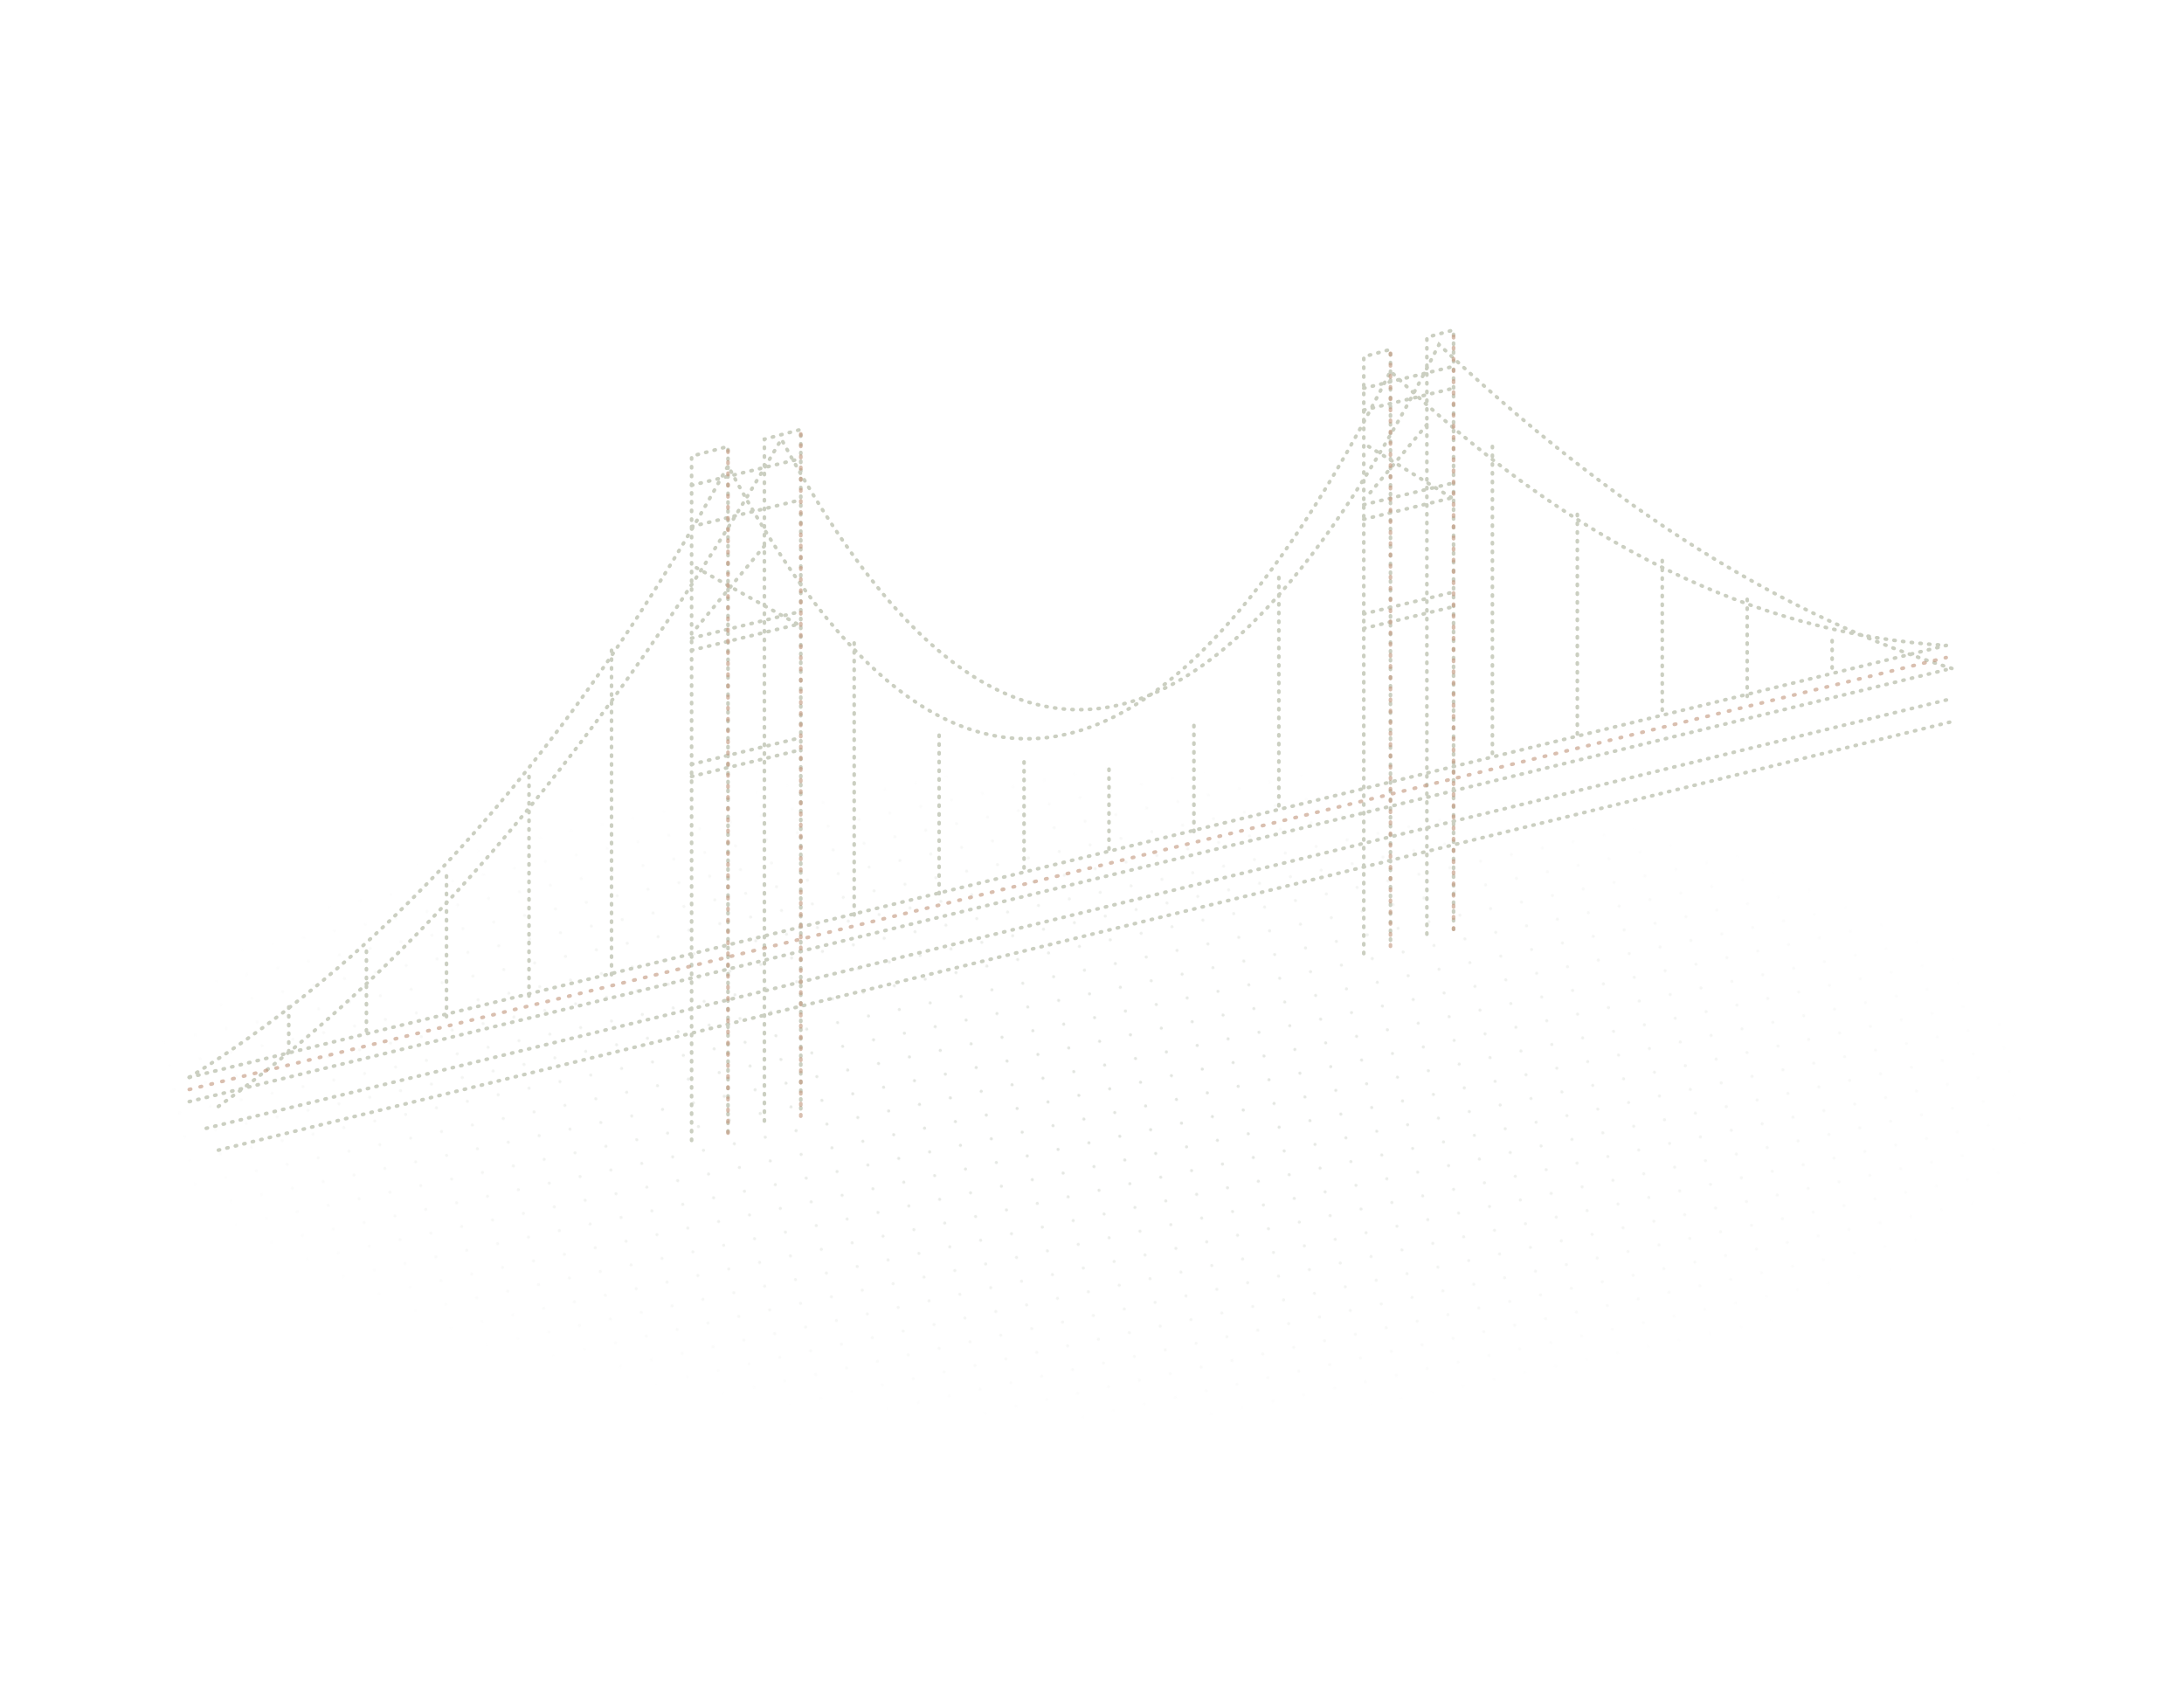
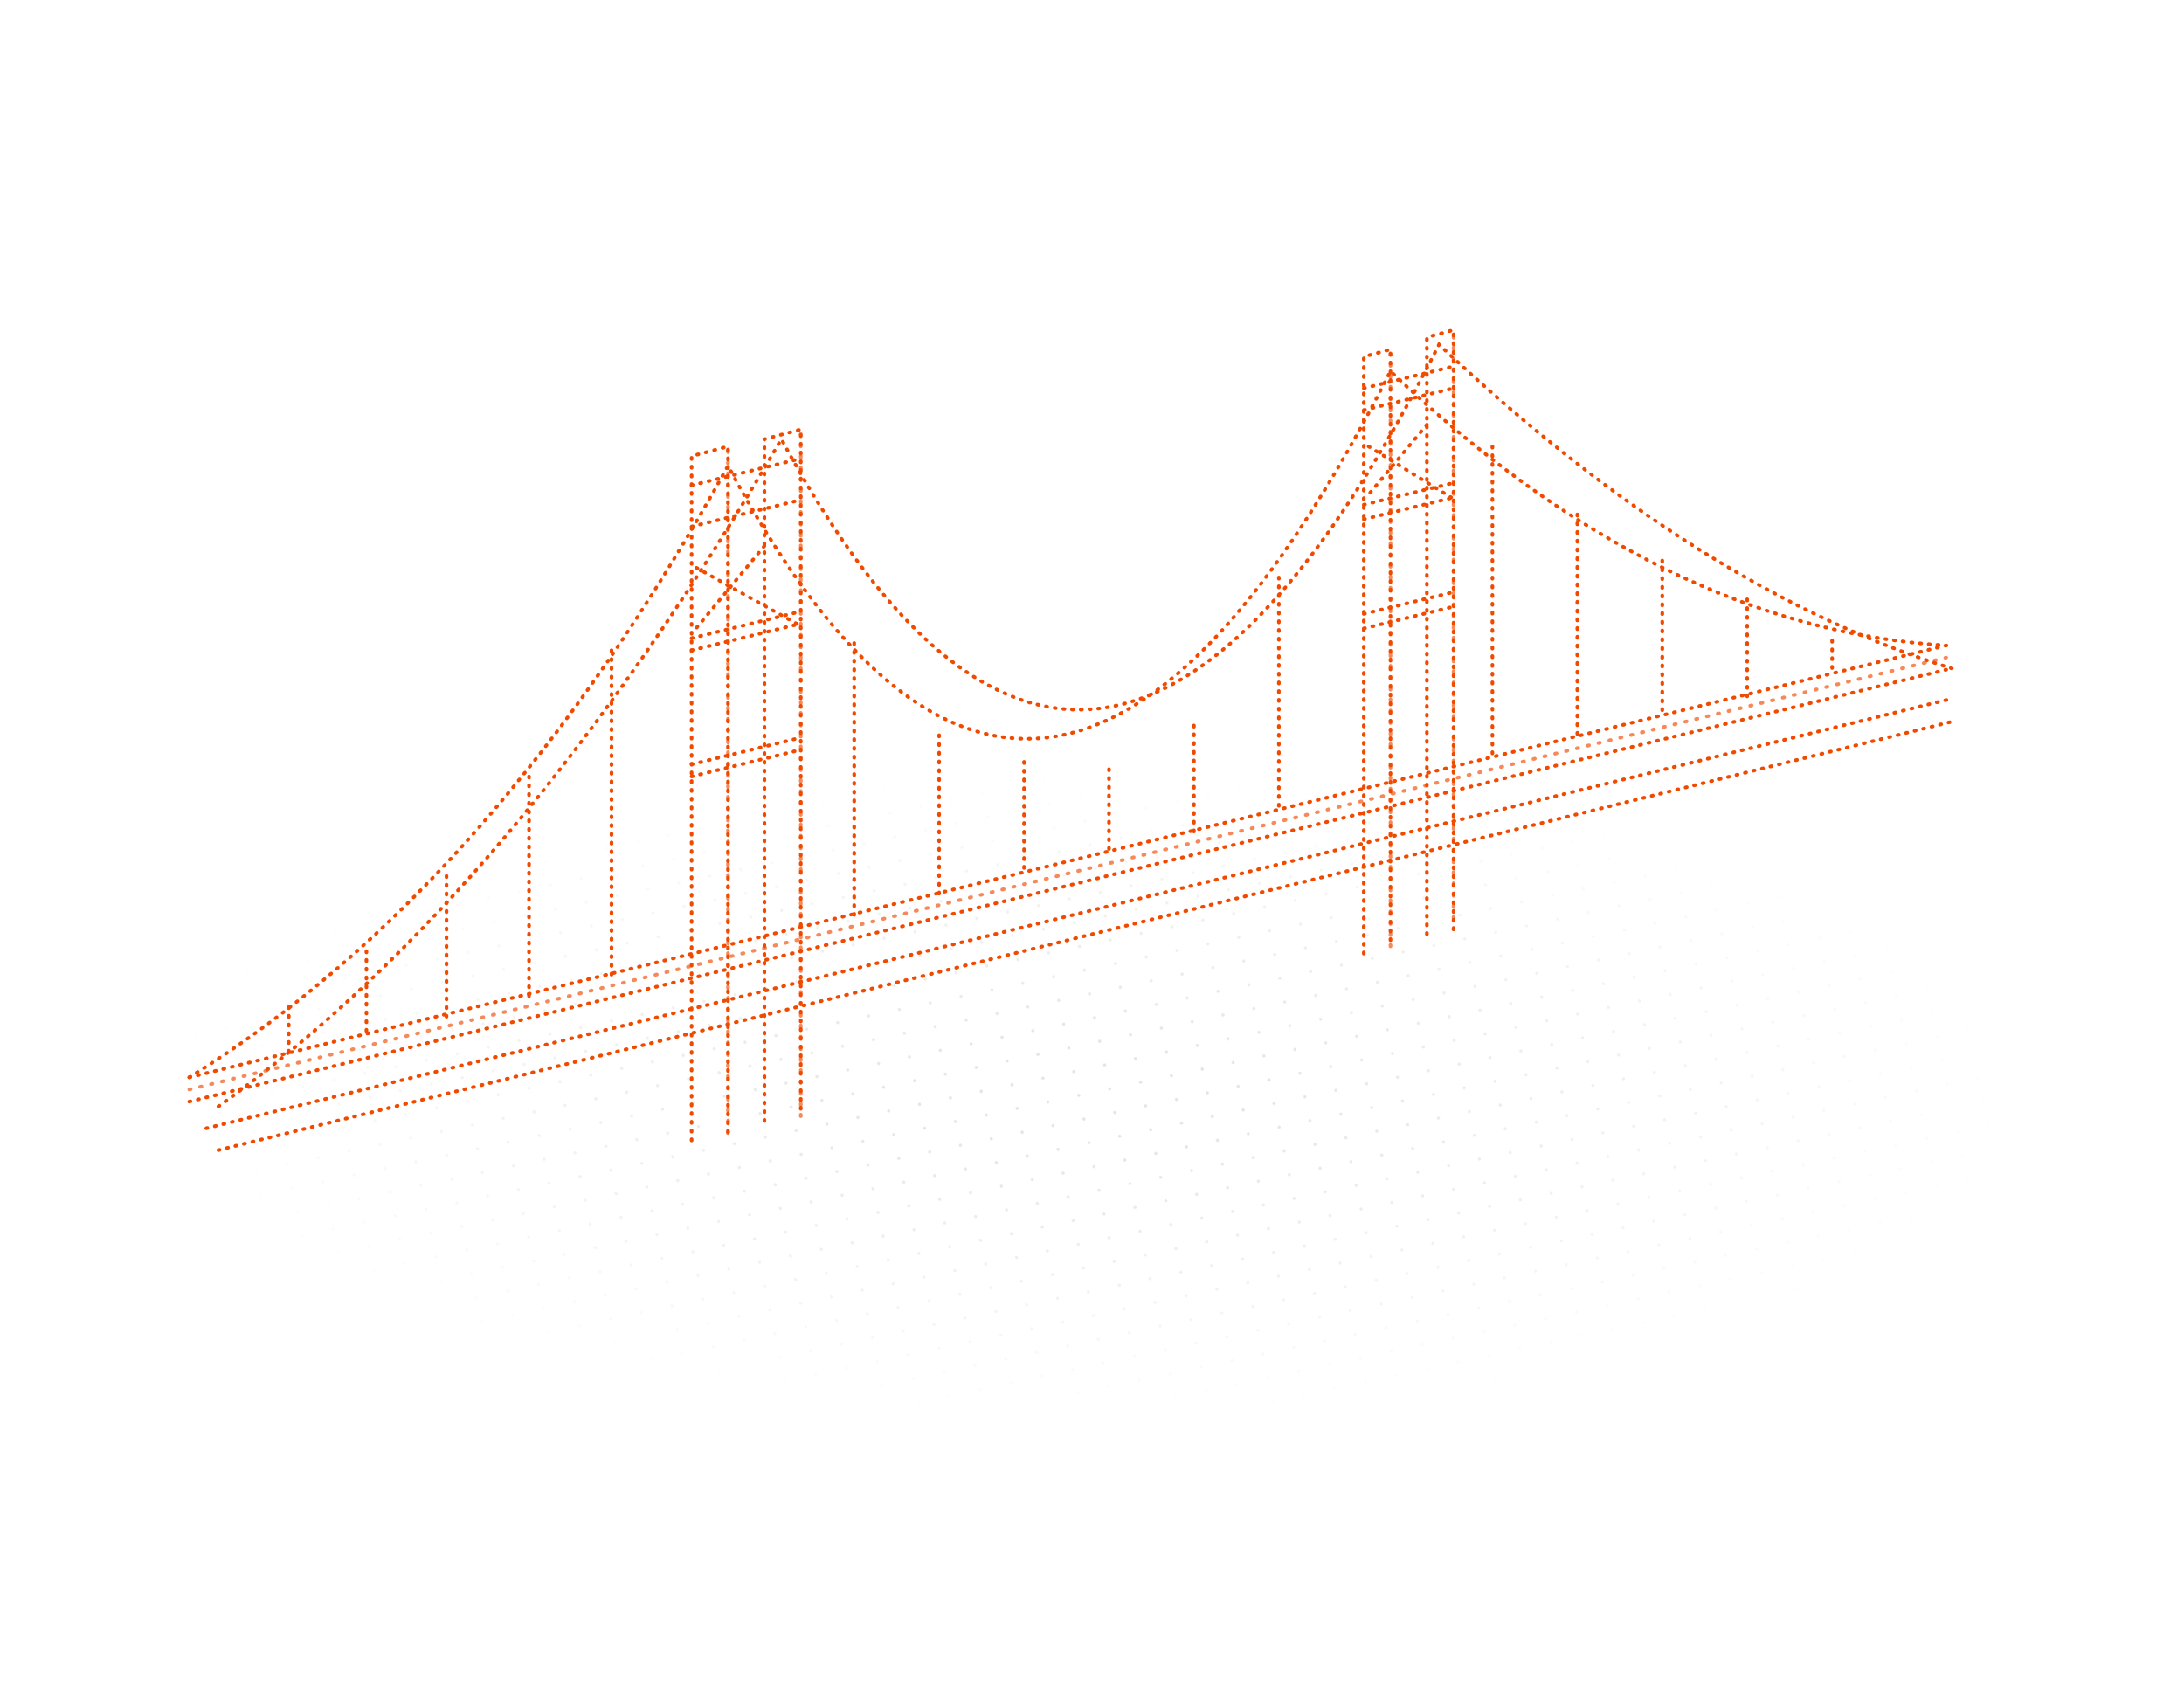
<svg xmlns="http://www.w3.org/2000/svg" viewBox="0 0 900 700" fill="none">
  <defs>
    <pattern id="water" width="13" height="10" patternUnits="userSpaceOnUse" patternTransform="rotate(-12)">
      <circle cx="3" cy="4" r=".65" fill="#a7afa0" opacity=".32" />
    </pattern>
    <radialGradient id="fade">
      <stop offset=".15" stop-color="white" />
      <stop offset="1" stop-color="black" />
    </radialGradient>
    <mask id="sea-fade">
      <ellipse cx="450" cy="451" rx="390" ry="136" fill="url(#fade)" />
    </mask>
  </defs>
  <path d="M40 308h820v300H40z" fill="url(#water)" mask="url(#sea-fade)" />
-   <g stroke="#cbcfc1" stroke-linecap="round" stroke-dasharray=".5 3.1" stroke-width="1.5">
+   <g stroke="#f04a00" stroke-linecap="round" stroke-dasharray=".5 3.1" stroke-width="1.5">
    <path d="m78 444 724-178m-724 188 724-178M85 465l719-177M90 474l716-177" />
    <path d="M285 470V188l15-4v283m15-5V181l15-4v282M562 393V147l11-3v246m15-5V139l11-3v247" />
    <path d="m285 200 45-11m-45 28 45-11m-45 57 45-11m-45 16 45-11m-45 58 45-11m-45 16 45-11" />
    <path d="m562 160 37-9m-37 18 37-9m-37 48 37-9m-37 15 37-9m-37 48 37-9m-37 15 37-9" />
    <path d="M78 444q126-78 222-252 130 243 273-39 111 106 229 113" />
    <path d="M90 456q123-88 232-275 130 241 271-39 108 102 213 134" />
    <path d="m119 415 0 20m32-43v35m33-66v58m34-99v91m34-143v135m100-138v113m35-75v66m35-55v46m35-43v35m35-53v44m35-105v96m88-150v128m35-100v91m35-72v64m35-48v40m35-23v14" />
    <path d="m315 225-29 35m1-26 43 24m258-83-25 30m1-21 34 21" />
  </g>
-   <g stroke="#c59c84" stroke-linecap="round" stroke-dasharray=".6 4" stroke-width="1.5" opacity=".65">
+   <g stroke="#f04a00" stroke-linecap="round" stroke-dasharray=".6 4" stroke-width="1.5" opacity=".65">
    <path d="M300 467V184m30 276V177M573 390V144m26 239V136M78 449l724-178" />
  </g>
</svg>
